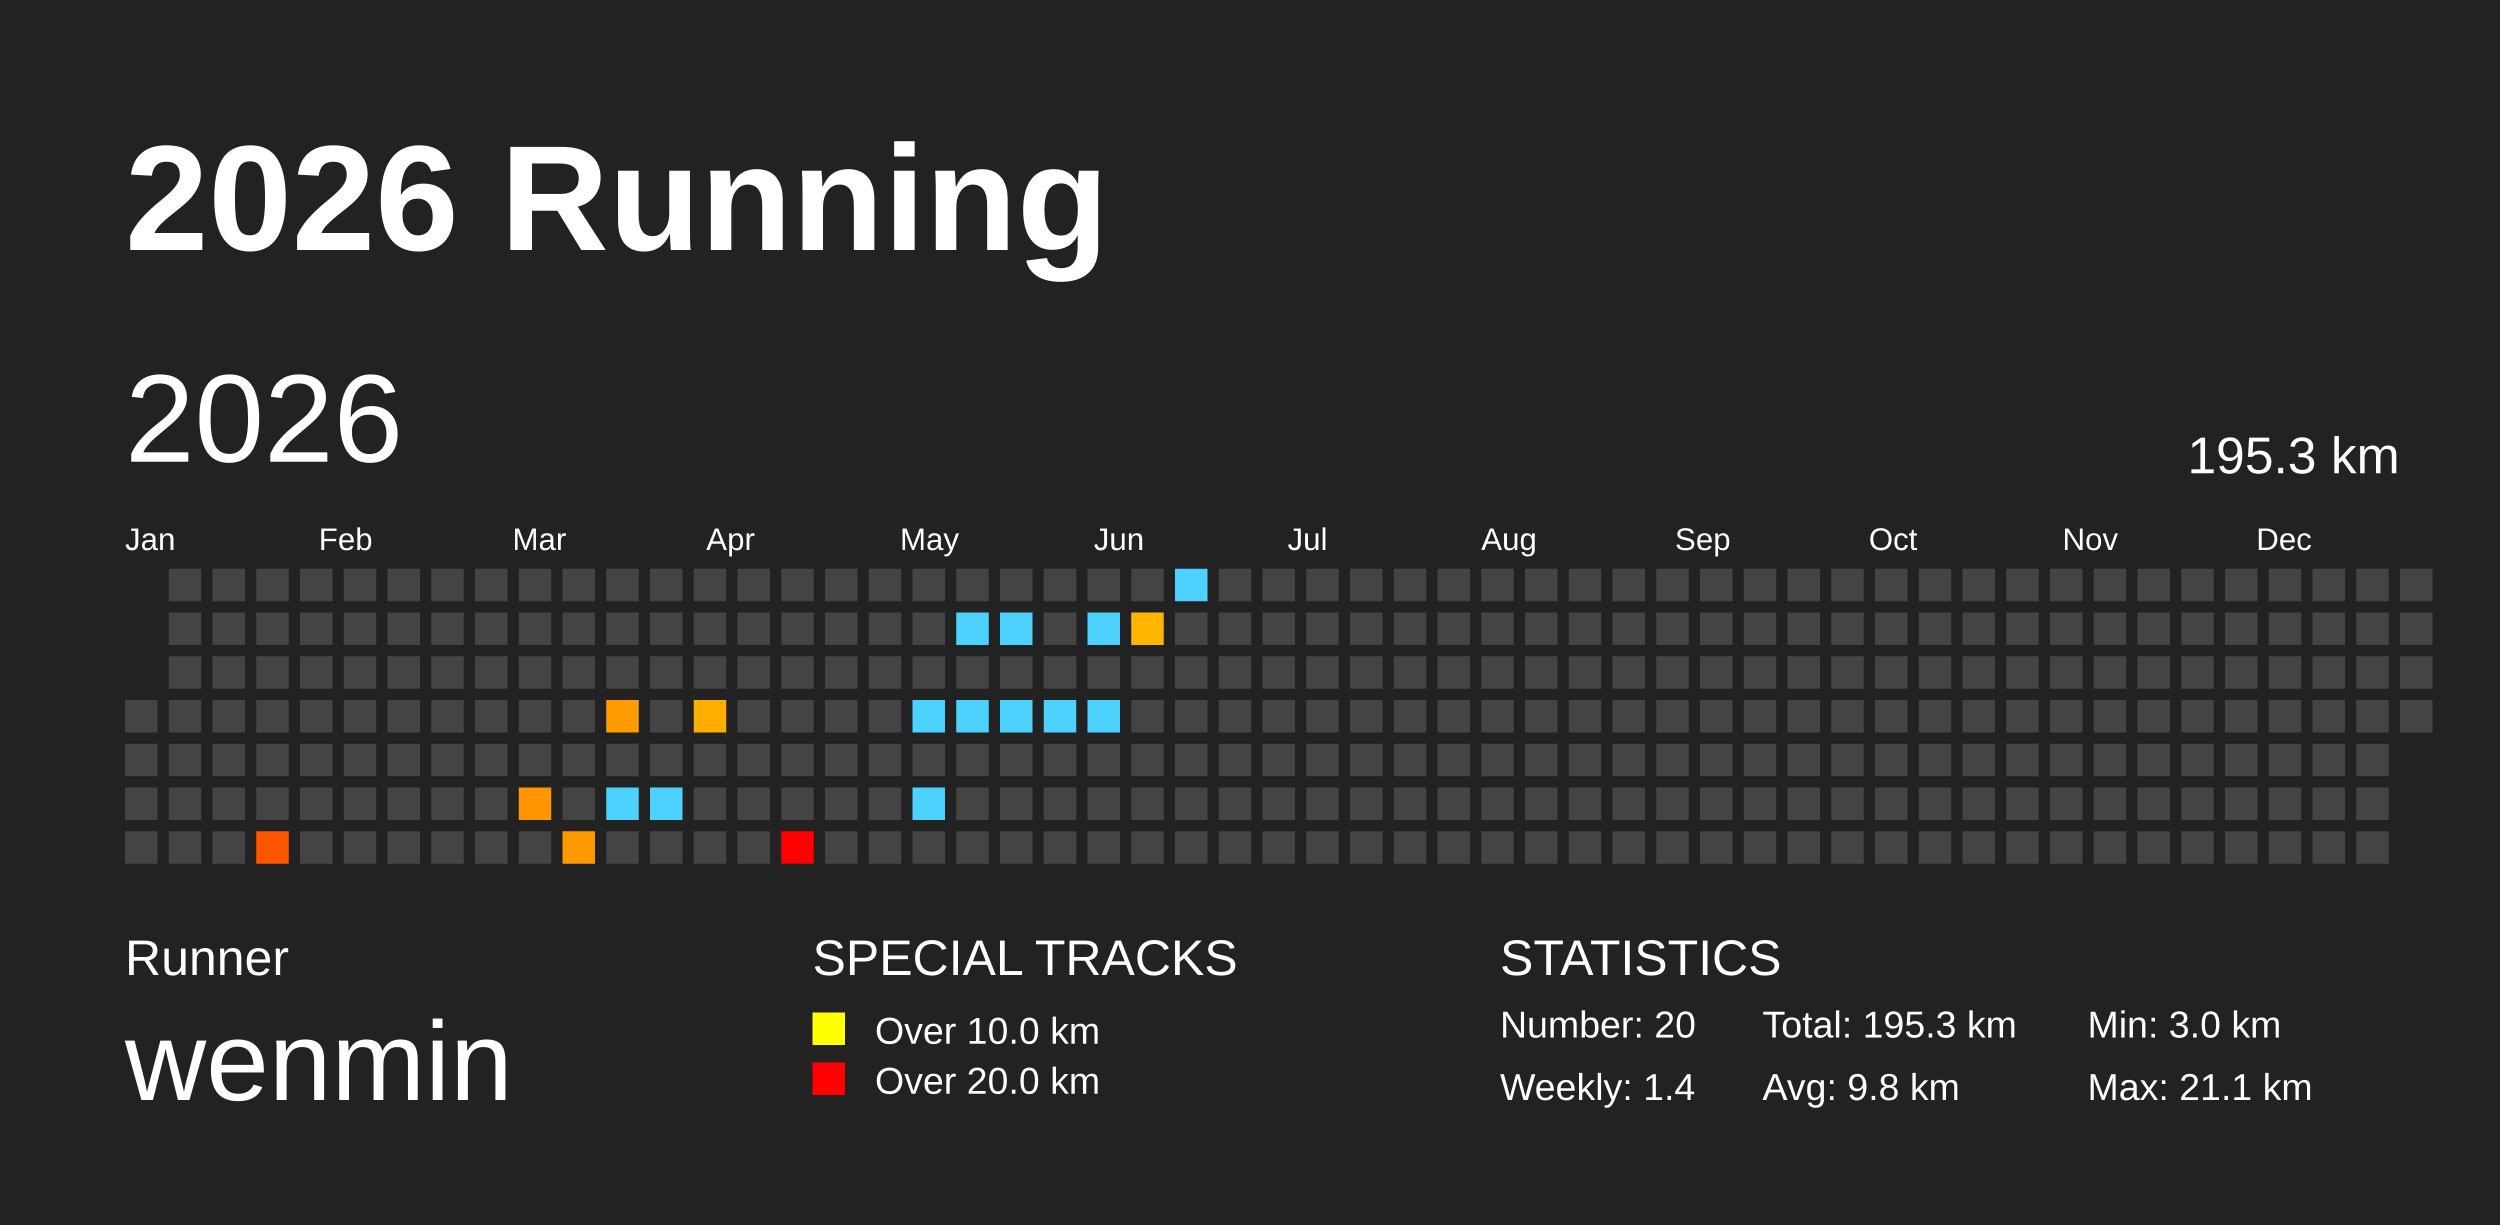
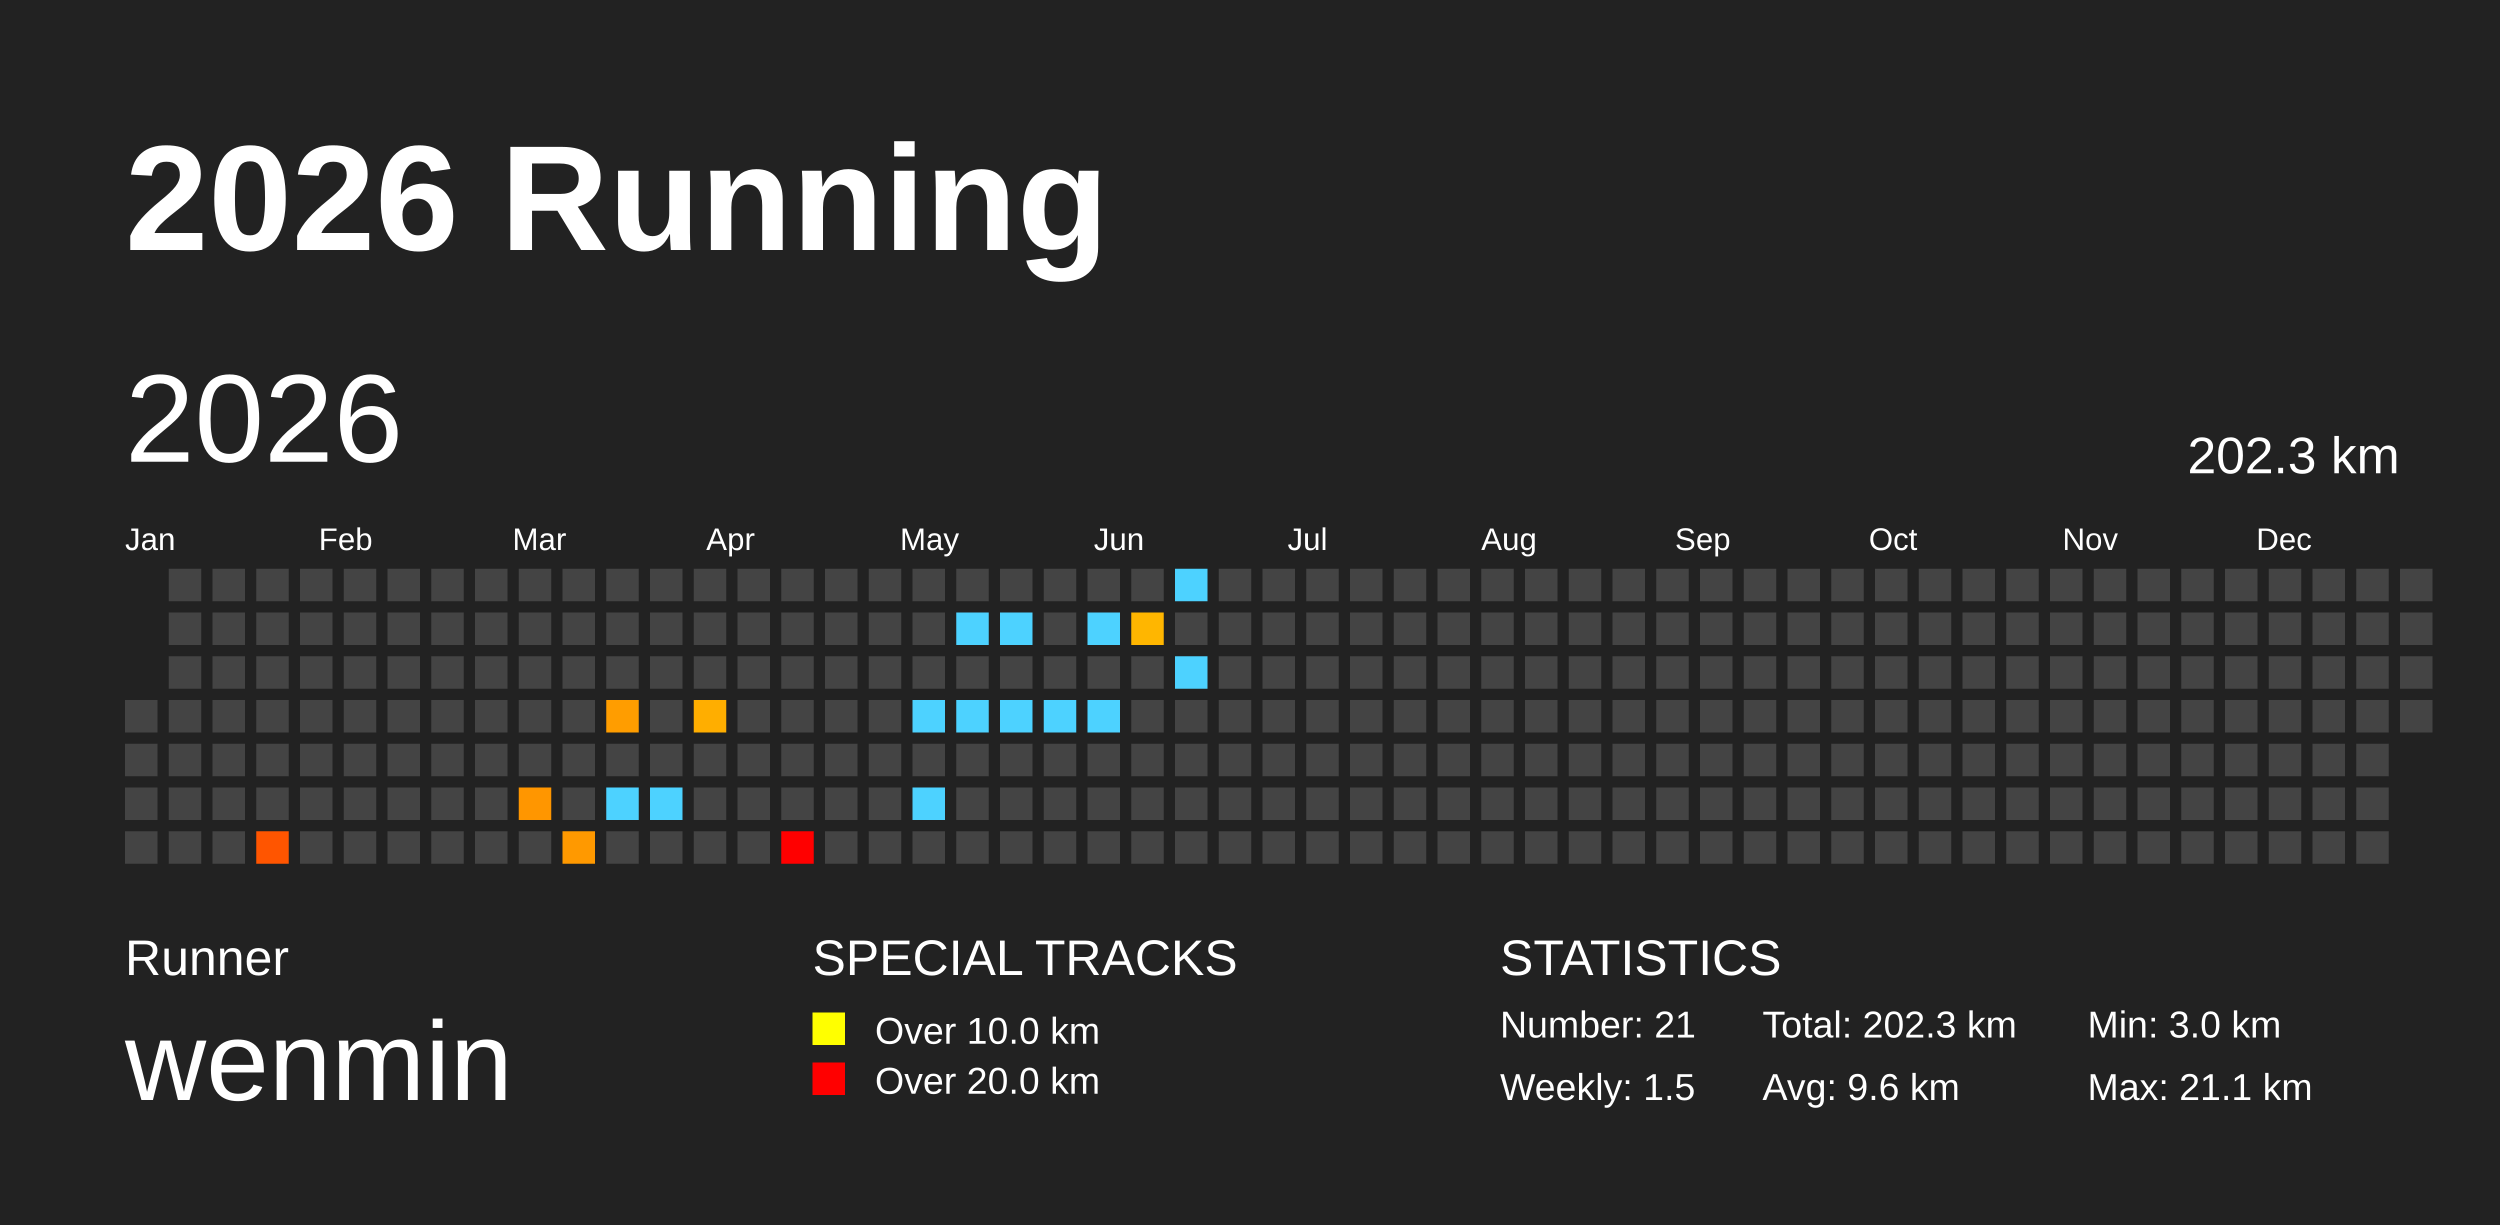
<svg xmlns="http://www.w3.org/2000/svg" baseProfile="full" height="98mm" version="1.1" viewBox="0,0,200,98" width="200mm">
  <defs />
  <rect fill="#222222" height="98" width="200" x="0" y="0" />
  <text fill="#FFFFFF" style="font-size:12px; font-family:Arial; font-weight:bold;" x="10" y="20">2026 Running</text>
  <text fill="#FFFFFF" style="font-size:4px; font-family:Arial" x="10" y="78">Runner</text>
  <text fill="#FFFFFF" style="font-size:9px; font-family:Arial" x="10" y="88">wenmin</text>
  <text fill="#FFFFFF" style="font-size:4px; font-family:Arial" x="65" y="78">SPECIAL TRACKS</text>
  <rect fill="yellow" height="2.6" width="2.6" x="65" y="81" />
  <text fill="#FFFFFF" style="font-size:3px; font-family:Arial" x="70" y="83.5">Over 10.0 km</text>
  <rect fill="red" height="2.6" width="2.6" x="65" y="85" />
  <text fill="#FFFFFF" style="font-size:3px; font-family:Arial" x="70" y="87.5">Over 20.0 km</text>
  <text fill="#FFFFFF" style="font-size:4px; font-family:Arial" x="120" y="78">STATISTICS</text>
-   <text fill="#FFFFFF" style="font-size:3px; font-family:Arial" x="120" y="83">Number: 20</text>
-   <text fill="#FFFFFF" style="font-size:3px; font-family:Arial" x="120" y="88">Weekly: 1.4</text>
-   <text fill="#FFFFFF" style="font-size:3px; font-family:Arial" x="141" y="83">Total: 195.3 km</text>
-   <text fill="#FFFFFF" style="font-size:3px; font-family:Arial" x="141" y="88">Avg: 9.8 km</text>
+   <text fill="#FFFFFF" style="font-size:3px; font-family:Arial" x="120" y="83">Number: 21</text>
+   <text fill="#FFFFFF" style="font-size:3px; font-family:Arial" x="120" y="88">Weekly: 1.5</text>
+   <text fill="#FFFFFF" style="font-size:3px; font-family:Arial" x="141" y="83">Total: 202.3 km</text>
+   <text fill="#FFFFFF" style="font-size:3px; font-family:Arial" x="141" y="88">Avg: 9.6 km</text>
  <text fill="#FFFFFF" style="font-size:3px; font-family:Arial" x="167" y="83">Min: 3.0 km</text>
  <text fill="#FFFFFF" style="font-size:3px; font-family:Arial" x="167" y="88">Max: 21.1 km</text>
  <text dominant-baseline="hanging" fill="#FFFFFF" style="font-size:10.0px; font-family:Arial;" x="10" y="30">2026</text>
-   <text dominant-baseline="hanging" fill="#FFFFFF" style="font-size:4.125px; font-family:Arial;" x="175" y="35">195.3 km</text>
+   <text dominant-baseline="hanging" fill="#FFFFFF" style="font-size:4.125px; font-family:Arial;" x="175" y="35">202.3 km</text>
  <text fill="#FFFFFF" style="font-size:2.5px; font-family:Arial" x="10.0" y="44">Jan</text>
  <text fill="#FFFFFF" style="font-size:2.5px; font-family:Arial" x="25.5" y="44">Feb</text>
  <text fill="#FFFFFF" style="font-size:2.5px; font-family:Arial" x="41.0" y="44">Mar</text>
  <text fill="#FFFFFF" style="font-size:2.5px; font-family:Arial" x="56.5" y="44">Apr</text>
  <text fill="#FFFFFF" style="font-size:2.5px; font-family:Arial" x="72.0" y="44">May</text>
  <text fill="#FFFFFF" style="font-size:2.5px; font-family:Arial" x="87.5" y="44">Jun</text>
  <text fill="#FFFFFF" style="font-size:2.5px; font-family:Arial" x="103.0" y="44">Jul</text>
  <text fill="#FFFFFF" style="font-size:2.5px; font-family:Arial" x="118.5" y="44">Aug</text>
  <text fill="#FFFFFF" style="font-size:2.5px; font-family:Arial" x="134.0" y="44">Sep</text>
  <text fill="#FFFFFF" style="font-size:2.5px; font-family:Arial" x="149.5" y="44">Oct</text>
  <text fill="#FFFFFF" style="font-size:2.5px; font-family:Arial" x="165.0" y="44">Nov</text>
  <text fill="#FFFFFF" style="font-size:2.5px; font-family:Arial" x="180.5" y="44">Dec</text>
  <rect fill="#444444" height="2.6" width="2.6" x="10.0" y="56.0" />
  <rect fill="#444444" height="2.6" width="2.6" x="10.0" y="59.5" />
  <rect fill="#444444" height="2.6" width="2.6" x="10.0" y="63.0" />
  <rect fill="#444444" height="2.6" width="2.6" x="10.0" y="66.5" />
  <rect fill="#444444" height="2.6" width="2.6" x="13.5" y="45.5" />
  <rect fill="#444444" height="2.6" width="2.6" x="13.5" y="49.0" />
  <rect fill="#444444" height="2.6" width="2.6" x="13.5" y="52.5" />
  <rect fill="#444444" height="2.6" width="2.6" x="13.5" y="56.0" />
  <rect fill="#444444" height="2.6" width="2.6" x="13.5" y="59.5" />
  <rect fill="#444444" height="2.6" width="2.6" x="13.5" y="63.0" />
  <rect fill="#444444" height="2.6" width="2.6" x="13.5" y="66.5" />
  <rect fill="#444444" height="2.6" width="2.6" x="17.0" y="45.5" />
  <rect fill="#444444" height="2.6" width="2.6" x="17.0" y="49.0" />
  <rect fill="#444444" height="2.6" width="2.6" x="17.0" y="52.5" />
  <rect fill="#444444" height="2.6" width="2.6" x="17.0" y="56.0" />
  <rect fill="#444444" height="2.6" width="2.6" x="17.0" y="59.5" />
  <rect fill="#444444" height="2.6" width="2.6" x="17.0" y="63.0" />
  <rect fill="#444444" height="2.6" width="2.6" x="17.0" y="66.5" />
  <rect fill="#444444" height="2.6" width="2.6" x="20.5" y="45.5" />
  <rect fill="#444444" height="2.6" width="2.6" x="20.5" y="49.0" />
  <rect fill="#444444" height="2.6" width="2.6" x="20.5" y="52.5" />
  <rect fill="#444444" height="2.6" width="2.6" x="20.5" y="56.0" />
  <rect fill="#444444" height="2.6" width="2.6" x="20.5" y="59.5" />
  <rect fill="#444444" height="2.6" width="2.6" x="20.5" y="63.0" />
  <rect fill="#ff5500" height="2.6" width="2.6" x="20.5" y="66.5" />
  <rect fill="#444444" height="2.6" width="2.6" x="24.0" y="45.5" />
  <rect fill="#444444" height="2.6" width="2.6" x="24.0" y="49.0" />
  <rect fill="#444444" height="2.6" width="2.6" x="24.0" y="52.5" />
  <rect fill="#444444" height="2.6" width="2.6" x="24.0" y="56.0" />
  <rect fill="#444444" height="2.6" width="2.6" x="24.0" y="59.5" />
  <rect fill="#444444" height="2.6" width="2.6" x="24.0" y="63.0" />
  <rect fill="#444444" height="2.6" width="2.6" x="24.0" y="66.5" />
  <rect fill="#444444" height="2.6" width="2.6" x="27.5" y="45.5" />
  <rect fill="#444444" height="2.6" width="2.6" x="27.5" y="49.0" />
  <rect fill="#444444" height="2.6" width="2.6" x="27.5" y="52.5" />
  <rect fill="#444444" height="2.6" width="2.6" x="27.5" y="56.0" />
  <rect fill="#444444" height="2.6" width="2.6" x="27.5" y="59.5" />
  <rect fill="#444444" height="2.6" width="2.6" x="27.5" y="63.0" />
  <rect fill="#444444" height="2.6" width="2.6" x="27.5" y="66.5" />
  <rect fill="#444444" height="2.6" width="2.6" x="31.0" y="45.5" />
  <rect fill="#444444" height="2.6" width="2.6" x="31.0" y="49.0" />
  <rect fill="#444444" height="2.6" width="2.6" x="31.0" y="52.5" />
  <rect fill="#444444" height="2.6" width="2.6" x="31.0" y="56.0" />
  <rect fill="#444444" height="2.6" width="2.6" x="31.0" y="59.5" />
  <rect fill="#444444" height="2.6" width="2.6" x="31.0" y="63.0" />
  <rect fill="#444444" height="2.6" width="2.6" x="31.0" y="66.5" />
  <rect fill="#444444" height="2.6" width="2.6" x="34.5" y="45.5" />
  <rect fill="#444444" height="2.6" width="2.6" x="34.5" y="49.0" />
  <rect fill="#444444" height="2.6" width="2.6" x="34.5" y="52.5" />
  <rect fill="#444444" height="2.6" width="2.6" x="34.5" y="56.0" />
  <rect fill="#444444" height="2.6" width="2.6" x="34.5" y="59.5" />
  <rect fill="#444444" height="2.6" width="2.6" x="34.5" y="63.0" />
  <rect fill="#444444" height="2.6" width="2.6" x="34.5" y="66.5" />
  <rect fill="#444444" height="2.6" width="2.6" x="38.0" y="45.5" />
  <rect fill="#444444" height="2.6" width="2.6" x="38.0" y="49.0" />
  <rect fill="#444444" height="2.6" width="2.6" x="38.0" y="52.5" />
  <rect fill="#444444" height="2.6" width="2.6" x="38.0" y="56.0" />
  <rect fill="#444444" height="2.6" width="2.6" x="38.0" y="59.5" />
  <rect fill="#444444" height="2.6" width="2.6" x="38.0" y="63.0" />
  <rect fill="#444444" height="2.6" width="2.6" x="38.0" y="66.5" />
  <rect fill="#444444" height="2.6" width="2.6" x="41.5" y="45.5" />
  <rect fill="#444444" height="2.6" width="2.6" x="41.5" y="49.0" />
  <rect fill="#444444" height="2.6" width="2.6" x="41.5" y="52.5" />
  <rect fill="#444444" height="2.6" width="2.6" x="41.5" y="56.0" />
  <rect fill="#444444" height="2.6" width="2.6" x="41.5" y="59.5" />
  <rect fill="#ff9600" height="2.6" width="2.6" x="41.5" y="63.0" />
  <rect fill="#444444" height="2.6" width="2.6" x="41.5" y="66.5" />
  <rect fill="#444444" height="2.6" width="2.6" x="45.0" y="45.5" />
  <rect fill="#444444" height="2.6" width="2.6" x="45.0" y="49.0" />
  <rect fill="#444444" height="2.6" width="2.6" x="45.0" y="52.5" />
  <rect fill="#444444" height="2.6" width="2.6" x="45.0" y="56.0" />
  <rect fill="#444444" height="2.6" width="2.6" x="45.0" y="59.5" />
  <rect fill="#444444" height="2.6" width="2.6" x="45.0" y="63.0" />
  <rect fill="#ff9900" height="2.6" width="2.6" x="45.0" y="66.5" />
  <rect fill="#444444" height="2.6" width="2.6" x="48.5" y="45.5" />
  <rect fill="#444444" height="2.6" width="2.6" x="48.5" y="49.0" />
  <rect fill="#444444" height="2.6" width="2.6" x="48.5" y="52.5" />
  <rect fill="#ff9d00" height="2.6" width="2.6" x="48.5" y="56.0" />
  <rect fill="#444444" height="2.6" width="2.6" x="48.5" y="59.5" />
  <rect fill="#4dd2ff" height="2.6" width="2.6" x="48.5" y="63.0" />
  <rect fill="#444444" height="2.6" width="2.6" x="48.5" y="66.5" />
  <rect fill="#444444" height="2.6" width="2.6" x="52.0" y="45.5" />
  <rect fill="#444444" height="2.6" width="2.6" x="52.0" y="49.0" />
  <rect fill="#444444" height="2.6" width="2.6" x="52.0" y="52.5" />
  <rect fill="#444444" height="2.6" width="2.6" x="52.0" y="56.0" />
  <rect fill="#444444" height="2.6" width="2.6" x="52.0" y="59.5" />
  <rect fill="#4dd2ff" height="2.6" width="2.6" x="52.0" y="63.0" />
  <rect fill="#444444" height="2.6" width="2.6" x="52.0" y="66.5" />
  <rect fill="#444444" height="2.6" width="2.6" x="55.5" y="45.5" />
  <rect fill="#444444" height="2.6" width="2.6" x="55.5" y="49.0" />
  <rect fill="#444444" height="2.6" width="2.6" x="55.5" y="52.5" />
  <rect fill="#ffae00" height="2.6" width="2.6" x="55.5" y="56.0" />
  <rect fill="#444444" height="2.6" width="2.6" x="55.5" y="59.5" />
  <rect fill="#444444" height="2.6" width="2.6" x="55.5" y="63.0" />
  <rect fill="#444444" height="2.6" width="2.6" x="55.5" y="66.5" />
  <rect fill="#444444" height="2.6" width="2.6" x="59.0" y="45.5" />
  <rect fill="#444444" height="2.6" width="2.6" x="59.0" y="49.0" />
  <rect fill="#444444" height="2.6" width="2.6" x="59.0" y="52.5" />
  <rect fill="#444444" height="2.6" width="2.6" x="59.0" y="56.0" />
  <rect fill="#444444" height="2.6" width="2.6" x="59.0" y="59.5" />
  <rect fill="#444444" height="2.6" width="2.6" x="59.0" y="63.0" />
  <rect fill="#444444" height="2.6" width="2.6" x="59.0" y="66.5" />
  <rect fill="#444444" height="2.6" width="2.6" x="62.5" y="45.5" />
  <rect fill="#444444" height="2.6" width="2.6" x="62.5" y="49.0" />
  <rect fill="#444444" height="2.6" width="2.6" x="62.5" y="52.5" />
  <rect fill="#444444" height="2.6" width="2.6" x="62.5" y="56.0" />
  <rect fill="#444444" height="2.6" width="2.6" x="62.5" y="59.5" />
  <rect fill="#444444" height="2.6" width="2.6" x="62.5" y="63.0" />
  <rect fill="red" height="2.6" width="2.6" x="62.5" y="66.5" />
  <rect fill="#444444" height="2.6" width="2.6" x="66.0" y="45.5" />
  <rect fill="#444444" height="2.6" width="2.6" x="66.0" y="49.0" />
  <rect fill="#444444" height="2.6" width="2.6" x="66.0" y="52.5" />
  <rect fill="#444444" height="2.6" width="2.6" x="66.0" y="56.0" />
  <rect fill="#444444" height="2.6" width="2.6" x="66.0" y="59.5" />
  <rect fill="#444444" height="2.6" width="2.6" x="66.0" y="63.0" />
  <rect fill="#444444" height="2.6" width="2.6" x="66.0" y="66.5" />
  <rect fill="#444444" height="2.6" width="2.6" x="69.5" y="45.5" />
  <rect fill="#444444" height="2.6" width="2.6" x="69.5" y="49.0" />
  <rect fill="#444444" height="2.6" width="2.6" x="69.5" y="52.5" />
  <rect fill="#444444" height="2.6" width="2.6" x="69.5" y="56.0" />
  <rect fill="#444444" height="2.6" width="2.6" x="69.5" y="59.5" />
  <rect fill="#444444" height="2.6" width="2.6" x="69.5" y="63.0" />
  <rect fill="#444444" height="2.6" width="2.6" x="69.5" y="66.5" />
  <rect fill="#444444" height="2.6" width="2.6" x="73.0" y="45.5" />
  <rect fill="#444444" height="2.6" width="2.6" x="73.0" y="49.0" />
  <rect fill="#444444" height="2.6" width="2.6" x="73.0" y="52.5" />
  <rect fill="#4dd2ff" height="2.6" width="2.6" x="73.0" y="56.0" />
  <rect fill="#444444" height="2.6" width="2.6" x="73.0" y="59.5" />
  <rect fill="#4dd2ff" height="2.6" width="2.6" x="73.0" y="63.0" />
  <rect fill="#444444" height="2.6" width="2.6" x="73.0" y="66.5" />
  <rect fill="#444444" height="2.6" width="2.6" x="76.5" y="45.5" />
  <rect fill="#4dd2ff" height="2.6" width="2.6" x="76.5" y="49.0" />
  <rect fill="#444444" height="2.6" width="2.6" x="76.5" y="52.5" />
  <rect fill="#4dd2ff" height="2.6" width="2.6" x="76.5" y="56.0" />
  <rect fill="#444444" height="2.6" width="2.6" x="76.5" y="59.5" />
  <rect fill="#444444" height="2.6" width="2.6" x="76.5" y="63.0" />
  <rect fill="#444444" height="2.6" width="2.6" x="76.5" y="66.5" />
  <rect fill="#444444" height="2.6" width="2.6" x="80.0" y="45.5" />
  <rect fill="#4dd2ff" height="2.6" width="2.6" x="80.0" y="49.0" />
  <rect fill="#444444" height="2.6" width="2.6" x="80.0" y="52.5" />
  <rect fill="#4dd2ff" height="2.6" width="2.6" x="80.0" y="56.0" />
  <rect fill="#444444" height="2.6" width="2.6" x="80.0" y="59.5" />
  <rect fill="#444444" height="2.6" width="2.6" x="80.0" y="63.0" />
  <rect fill="#444444" height="2.6" width="2.6" x="80.0" y="66.5" />
  <rect fill="#444444" height="2.6" width="2.6" x="83.5" y="45.5" />
  <rect fill="#444444" height="2.6" width="2.6" x="83.5" y="49.0" />
  <rect fill="#444444" height="2.6" width="2.6" x="83.5" y="52.5" />
  <rect fill="#4dd2ff" height="2.6" width="2.6" x="83.5" y="56.0" />
  <rect fill="#444444" height="2.6" width="2.6" x="83.5" y="59.5" />
  <rect fill="#444444" height="2.6" width="2.6" x="83.5" y="63.0" />
  <rect fill="#444444" height="2.6" width="2.6" x="83.5" y="66.5" />
  <rect fill="#444444" height="2.6" width="2.6" x="87.0" y="45.5" />
  <rect fill="#4dd2ff" height="2.6" width="2.6" x="87.0" y="49.0" />
  <rect fill="#444444" height="2.6" width="2.6" x="87.0" y="52.5" />
  <rect fill="#4dd2ff" height="2.6" width="2.6" x="87.0" y="56.0" />
  <rect fill="#444444" height="2.6" width="2.6" x="87.0" y="59.5" />
  <rect fill="#444444" height="2.6" width="2.6" x="87.0" y="63.0" />
  <rect fill="#444444" height="2.6" width="2.6" x="87.0" y="66.5" />
  <rect fill="#444444" height="2.6" width="2.6" x="90.5" y="45.5" />
  <rect fill="#ffb600" height="2.6" width="2.6" x="90.5" y="49.0" />
  <rect fill="#444444" height="2.6" width="2.6" x="90.5" y="52.5" />
  <rect fill="#444444" height="2.6" width="2.6" x="90.5" y="56.0" />
  <rect fill="#444444" height="2.6" width="2.6" x="90.5" y="59.5" />
  <rect fill="#444444" height="2.6" width="2.6" x="90.5" y="63.0" />
  <rect fill="#444444" height="2.6" width="2.6" x="90.5" y="66.5" />
  <rect fill="#4dd2ff" height="2.6" width="2.6" x="94.0" y="45.5" />
  <rect fill="#444444" height="2.6" width="2.6" x="94.0" y="49.0" />
-   <rect fill="#444444" height="2.6" width="2.6" x="94.0" y="52.5" />
+   <rect fill="#4dd2ff" height="2.6" width="2.6" x="94.0" y="52.5" />
  <rect fill="#444444" height="2.6" width="2.6" x="94.0" y="56.0" />
  <rect fill="#444444" height="2.6" width="2.6" x="94.0" y="59.5" />
  <rect fill="#444444" height="2.6" width="2.6" x="94.0" y="63.0" />
  <rect fill="#444444" height="2.6" width="2.6" x="94.0" y="66.5" />
  <rect fill="#444444" height="2.6" width="2.6" x="97.5" y="45.5" />
  <rect fill="#444444" height="2.6" width="2.6" x="97.5" y="49.0" />
  <rect fill="#444444" height="2.6" width="2.6" x="97.5" y="52.5" />
  <rect fill="#444444" height="2.6" width="2.6" x="97.5" y="56.0" />
  <rect fill="#444444" height="2.6" width="2.6" x="97.5" y="59.5" />
  <rect fill="#444444" height="2.6" width="2.6" x="97.5" y="63.0" />
  <rect fill="#444444" height="2.6" width="2.6" x="97.5" y="66.5" />
  <rect fill="#444444" height="2.6" width="2.6" x="101.0" y="45.5" />
  <rect fill="#444444" height="2.6" width="2.6" x="101.0" y="49.0" />
  <rect fill="#444444" height="2.6" width="2.6" x="101.0" y="52.5" />
  <rect fill="#444444" height="2.6" width="2.6" x="101.0" y="56.0" />
  <rect fill="#444444" height="2.6" width="2.6" x="101.0" y="59.5" />
  <rect fill="#444444" height="2.6" width="2.6" x="101.0" y="63.0" />
  <rect fill="#444444" height="2.6" width="2.6" x="101.0" y="66.5" />
  <rect fill="#444444" height="2.6" width="2.6" x="104.5" y="45.5" />
  <rect fill="#444444" height="2.6" width="2.6" x="104.5" y="49.0" />
  <rect fill="#444444" height="2.6" width="2.6" x="104.5" y="52.5" />
  <rect fill="#444444" height="2.6" width="2.6" x="104.5" y="56.0" />
  <rect fill="#444444" height="2.6" width="2.6" x="104.5" y="59.5" />
  <rect fill="#444444" height="2.6" width="2.6" x="104.5" y="63.0" />
  <rect fill="#444444" height="2.6" width="2.6" x="104.5" y="66.5" />
  <rect fill="#444444" height="2.6" width="2.6" x="108.0" y="45.5" />
  <rect fill="#444444" height="2.6" width="2.6" x="108.0" y="49.0" />
  <rect fill="#444444" height="2.6" width="2.6" x="108.0" y="52.5" />
  <rect fill="#444444" height="2.6" width="2.6" x="108.0" y="56.0" />
  <rect fill="#444444" height="2.6" width="2.6" x="108.0" y="59.5" />
  <rect fill="#444444" height="2.6" width="2.6" x="108.0" y="63.0" />
  <rect fill="#444444" height="2.6" width="2.6" x="108.0" y="66.5" />
  <rect fill="#444444" height="2.6" width="2.6" x="111.5" y="45.5" />
  <rect fill="#444444" height="2.6" width="2.6" x="111.5" y="49.0" />
  <rect fill="#444444" height="2.6" width="2.6" x="111.5" y="52.5" />
  <rect fill="#444444" height="2.6" width="2.6" x="111.5" y="56.0" />
  <rect fill="#444444" height="2.6" width="2.6" x="111.5" y="59.5" />
  <rect fill="#444444" height="2.6" width="2.6" x="111.5" y="63.0" />
  <rect fill="#444444" height="2.6" width="2.6" x="111.5" y="66.5" />
  <rect fill="#444444" height="2.6" width="2.6" x="115.0" y="45.5" />
  <rect fill="#444444" height="2.6" width="2.6" x="115.0" y="49.0" />
  <rect fill="#444444" height="2.6" width="2.6" x="115.0" y="52.5" />
  <rect fill="#444444" height="2.6" width="2.6" x="115.0" y="56.0" />
  <rect fill="#444444" height="2.6" width="2.6" x="115.0" y="59.5" />
  <rect fill="#444444" height="2.6" width="2.6" x="115.0" y="63.0" />
  <rect fill="#444444" height="2.6" width="2.6" x="115.0" y="66.5" />
  <rect fill="#444444" height="2.6" width="2.6" x="118.5" y="45.5" />
  <rect fill="#444444" height="2.6" width="2.6" x="118.5" y="49.0" />
  <rect fill="#444444" height="2.6" width="2.6" x="118.5" y="52.5" />
  <rect fill="#444444" height="2.6" width="2.6" x="118.5" y="56.0" />
  <rect fill="#444444" height="2.6" width="2.6" x="118.5" y="59.5" />
  <rect fill="#444444" height="2.6" width="2.6" x="118.5" y="63.0" />
  <rect fill="#444444" height="2.6" width="2.6" x="118.5" y="66.5" />
  <rect fill="#444444" height="2.6" width="2.6" x="122.0" y="45.5" />
  <rect fill="#444444" height="2.6" width="2.6" x="122.0" y="49.0" />
  <rect fill="#444444" height="2.6" width="2.6" x="122.0" y="52.5" />
  <rect fill="#444444" height="2.6" width="2.6" x="122.0" y="56.0" />
  <rect fill="#444444" height="2.6" width="2.6" x="122.0" y="59.5" />
  <rect fill="#444444" height="2.6" width="2.6" x="122.0" y="63.0" />
  <rect fill="#444444" height="2.6" width="2.6" x="122.0" y="66.5" />
  <rect fill="#444444" height="2.6" width="2.6" x="125.5" y="45.5" />
  <rect fill="#444444" height="2.6" width="2.6" x="125.5" y="49.0" />
  <rect fill="#444444" height="2.6" width="2.6" x="125.5" y="52.5" />
  <rect fill="#444444" height="2.6" width="2.6" x="125.5" y="56.0" />
  <rect fill="#444444" height="2.6" width="2.6" x="125.5" y="59.5" />
  <rect fill="#444444" height="2.6" width="2.6" x="125.5" y="63.0" />
  <rect fill="#444444" height="2.6" width="2.6" x="125.5" y="66.5" />
  <rect fill="#444444" height="2.6" width="2.6" x="129.0" y="45.5" />
  <rect fill="#444444" height="2.6" width="2.6" x="129.0" y="49.0" />
  <rect fill="#444444" height="2.6" width="2.6" x="129.0" y="52.5" />
  <rect fill="#444444" height="2.6" width="2.6" x="129.0" y="56.0" />
  <rect fill="#444444" height="2.6" width="2.6" x="129.0" y="59.5" />
  <rect fill="#444444" height="2.6" width="2.6" x="129.0" y="63.0" />
  <rect fill="#444444" height="2.6" width="2.6" x="129.0" y="66.5" />
  <rect fill="#444444" height="2.6" width="2.6" x="132.5" y="45.5" />
  <rect fill="#444444" height="2.6" width="2.6" x="132.5" y="49.0" />
  <rect fill="#444444" height="2.6" width="2.6" x="132.5" y="52.5" />
  <rect fill="#444444" height="2.6" width="2.6" x="132.5" y="56.0" />
  <rect fill="#444444" height="2.6" width="2.6" x="132.5" y="59.5" />
  <rect fill="#444444" height="2.6" width="2.6" x="132.5" y="63.0" />
  <rect fill="#444444" height="2.6" width="2.6" x="132.5" y="66.5" />
  <rect fill="#444444" height="2.6" width="2.6" x="136.0" y="45.5" />
  <rect fill="#444444" height="2.6" width="2.6" x="136.0" y="49.0" />
  <rect fill="#444444" height="2.6" width="2.6" x="136.0" y="52.5" />
  <rect fill="#444444" height="2.6" width="2.6" x="136.0" y="56.0" />
  <rect fill="#444444" height="2.6" width="2.6" x="136.0" y="59.5" />
  <rect fill="#444444" height="2.6" width="2.6" x="136.0" y="63.0" />
  <rect fill="#444444" height="2.6" width="2.6" x="136.0" y="66.5" />
  <rect fill="#444444" height="2.6" width="2.6" x="139.5" y="45.5" />
  <rect fill="#444444" height="2.6" width="2.6" x="139.5" y="49.0" />
  <rect fill="#444444" height="2.6" width="2.6" x="139.5" y="52.5" />
  <rect fill="#444444" height="2.6" width="2.6" x="139.5" y="56.0" />
  <rect fill="#444444" height="2.6" width="2.6" x="139.5" y="59.5" />
  <rect fill="#444444" height="2.6" width="2.6" x="139.5" y="63.0" />
  <rect fill="#444444" height="2.6" width="2.6" x="139.5" y="66.5" />
  <rect fill="#444444" height="2.6" width="2.6" x="143.0" y="45.5" />
  <rect fill="#444444" height="2.6" width="2.6" x="143.0" y="49.0" />
  <rect fill="#444444" height="2.6" width="2.6" x="143.0" y="52.5" />
  <rect fill="#444444" height="2.6" width="2.6" x="143.0" y="56.0" />
  <rect fill="#444444" height="2.6" width="2.6" x="143.0" y="59.5" />
  <rect fill="#444444" height="2.6" width="2.6" x="143.0" y="63.0" />
  <rect fill="#444444" height="2.6" width="2.6" x="143.0" y="66.5" />
  <rect fill="#444444" height="2.6" width="2.6" x="146.5" y="45.5" />
  <rect fill="#444444" height="2.6" width="2.6" x="146.5" y="49.0" />
  <rect fill="#444444" height="2.6" width="2.6" x="146.5" y="52.5" />
  <rect fill="#444444" height="2.6" width="2.6" x="146.5" y="56.0" />
  <rect fill="#444444" height="2.6" width="2.6" x="146.5" y="59.5" />
  <rect fill="#444444" height="2.6" width="2.6" x="146.5" y="63.0" />
  <rect fill="#444444" height="2.6" width="2.6" x="146.5" y="66.5" />
  <rect fill="#444444" height="2.6" width="2.6" x="150.0" y="45.5" />
  <rect fill="#444444" height="2.6" width="2.6" x="150.0" y="49.0" />
  <rect fill="#444444" height="2.6" width="2.6" x="150.0" y="52.5" />
  <rect fill="#444444" height="2.6" width="2.6" x="150.0" y="56.0" />
  <rect fill="#444444" height="2.6" width="2.6" x="150.0" y="59.5" />
  <rect fill="#444444" height="2.6" width="2.6" x="150.0" y="63.0" />
  <rect fill="#444444" height="2.6" width="2.6" x="150.0" y="66.5" />
  <rect fill="#444444" height="2.6" width="2.6" x="153.5" y="45.5" />
  <rect fill="#444444" height="2.6" width="2.6" x="153.5" y="49.0" />
  <rect fill="#444444" height="2.6" width="2.6" x="153.5" y="52.5" />
  <rect fill="#444444" height="2.6" width="2.6" x="153.5" y="56.0" />
  <rect fill="#444444" height="2.6" width="2.6" x="153.5" y="59.5" />
  <rect fill="#444444" height="2.6" width="2.6" x="153.5" y="63.0" />
  <rect fill="#444444" height="2.6" width="2.6" x="153.5" y="66.5" />
  <rect fill="#444444" height="2.6" width="2.6" x="157.0" y="45.5" />
  <rect fill="#444444" height="2.6" width="2.6" x="157.0" y="49.0" />
  <rect fill="#444444" height="2.6" width="2.6" x="157.0" y="52.5" />
  <rect fill="#444444" height="2.6" width="2.6" x="157.0" y="56.0" />
  <rect fill="#444444" height="2.6" width="2.6" x="157.0" y="59.5" />
  <rect fill="#444444" height="2.6" width="2.6" x="157.0" y="63.0" />
  <rect fill="#444444" height="2.6" width="2.6" x="157.0" y="66.5" />
  <rect fill="#444444" height="2.6" width="2.6" x="160.5" y="45.5" />
  <rect fill="#444444" height="2.6" width="2.6" x="160.5" y="49.0" />
  <rect fill="#444444" height="2.6" width="2.6" x="160.5" y="52.5" />
  <rect fill="#444444" height="2.6" width="2.6" x="160.5" y="56.0" />
  <rect fill="#444444" height="2.6" width="2.6" x="160.5" y="59.5" />
  <rect fill="#444444" height="2.6" width="2.6" x="160.5" y="63.0" />
  <rect fill="#444444" height="2.6" width="2.6" x="160.5" y="66.5" />
  <rect fill="#444444" height="2.6" width="2.6" x="164.0" y="45.5" />
  <rect fill="#444444" height="2.6" width="2.6" x="164.0" y="49.0" />
  <rect fill="#444444" height="2.6" width="2.6" x="164.0" y="52.5" />
  <rect fill="#444444" height="2.6" width="2.6" x="164.0" y="56.0" />
  <rect fill="#444444" height="2.6" width="2.6" x="164.0" y="59.5" />
  <rect fill="#444444" height="2.6" width="2.6" x="164.0" y="63.0" />
  <rect fill="#444444" height="2.6" width="2.6" x="164.0" y="66.5" />
  <rect fill="#444444" height="2.6" width="2.6" x="167.5" y="45.5" />
  <rect fill="#444444" height="2.6" width="2.6" x="167.5" y="49.0" />
  <rect fill="#444444" height="2.6" width="2.6" x="167.5" y="52.5" />
  <rect fill="#444444" height="2.6" width="2.6" x="167.5" y="56.0" />
  <rect fill="#444444" height="2.6" width="2.6" x="167.5" y="59.5" />
  <rect fill="#444444" height="2.6" width="2.6" x="167.5" y="63.0" />
  <rect fill="#444444" height="2.6" width="2.6" x="167.5" y="66.5" />
  <rect fill="#444444" height="2.6" width="2.6" x="171.0" y="45.5" />
  <rect fill="#444444" height="2.6" width="2.6" x="171.0" y="49.0" />
  <rect fill="#444444" height="2.6" width="2.6" x="171.0" y="52.5" />
  <rect fill="#444444" height="2.6" width="2.6" x="171.0" y="56.0" />
  <rect fill="#444444" height="2.6" width="2.6" x="171.0" y="59.5" />
  <rect fill="#444444" height="2.6" width="2.6" x="171.0" y="63.0" />
  <rect fill="#444444" height="2.6" width="2.6" x="171.0" y="66.5" />
  <rect fill="#444444" height="2.6" width="2.6" x="174.5" y="45.5" />
  <rect fill="#444444" height="2.6" width="2.6" x="174.5" y="49.0" />
  <rect fill="#444444" height="2.6" width="2.6" x="174.5" y="52.5" />
  <rect fill="#444444" height="2.6" width="2.6" x="174.5" y="56.0" />
  <rect fill="#444444" height="2.6" width="2.6" x="174.5" y="59.5" />
  <rect fill="#444444" height="2.6" width="2.6" x="174.5" y="63.0" />
  <rect fill="#444444" height="2.6" width="2.6" x="174.5" y="66.5" />
  <rect fill="#444444" height="2.6" width="2.6" x="178.0" y="45.5" />
  <rect fill="#444444" height="2.6" width="2.6" x="178.0" y="49.0" />
  <rect fill="#444444" height="2.6" width="2.6" x="178.0" y="52.5" />
  <rect fill="#444444" height="2.6" width="2.6" x="178.0" y="56.0" />
  <rect fill="#444444" height="2.6" width="2.6" x="178.0" y="59.5" />
  <rect fill="#444444" height="2.6" width="2.6" x="178.0" y="63.0" />
  <rect fill="#444444" height="2.6" width="2.6" x="178.0" y="66.5" />
  <rect fill="#444444" height="2.6" width="2.6" x="181.5" y="45.5" />
  <rect fill="#444444" height="2.6" width="2.6" x="181.5" y="49.0" />
  <rect fill="#444444" height="2.6" width="2.6" x="181.5" y="52.5" />
  <rect fill="#444444" height="2.6" width="2.6" x="181.5" y="56.0" />
  <rect fill="#444444" height="2.6" width="2.6" x="181.5" y="59.5" />
  <rect fill="#444444" height="2.6" width="2.6" x="181.5" y="63.0" />
  <rect fill="#444444" height="2.6" width="2.6" x="181.5" y="66.5" />
  <rect fill="#444444" height="2.6" width="2.6" x="185.0" y="45.5" />
  <rect fill="#444444" height="2.6" width="2.6" x="185.0" y="49.0" />
  <rect fill="#444444" height="2.6" width="2.6" x="185.0" y="52.5" />
  <rect fill="#444444" height="2.6" width="2.6" x="185.0" y="56.0" />
  <rect fill="#444444" height="2.6" width="2.6" x="185.0" y="59.5" />
  <rect fill="#444444" height="2.6" width="2.6" x="185.0" y="63.0" />
  <rect fill="#444444" height="2.6" width="2.6" x="185.0" y="66.5" />
  <rect fill="#444444" height="2.6" width="2.6" x="188.5" y="45.5" />
  <rect fill="#444444" height="2.6" width="2.6" x="188.5" y="49.0" />
  <rect fill="#444444" height="2.6" width="2.6" x="188.5" y="52.5" />
  <rect fill="#444444" height="2.6" width="2.6" x="188.5" y="56.0" />
  <rect fill="#444444" height="2.6" width="2.6" x="188.5" y="59.5" />
  <rect fill="#444444" height="2.6" width="2.6" x="188.5" y="63.0" />
  <rect fill="#444444" height="2.6" width="2.6" x="188.5" y="66.5" />
  <rect fill="#444444" height="2.6" width="2.6" x="192.0" y="45.5" />
  <rect fill="#444444" height="2.6" width="2.6" x="192.0" y="49.0" />
  <rect fill="#444444" height="2.6" width="2.6" x="192.0" y="52.5" />
  <rect fill="#444444" height="2.6" width="2.6" x="192.0" y="56.0" />
</svg>
